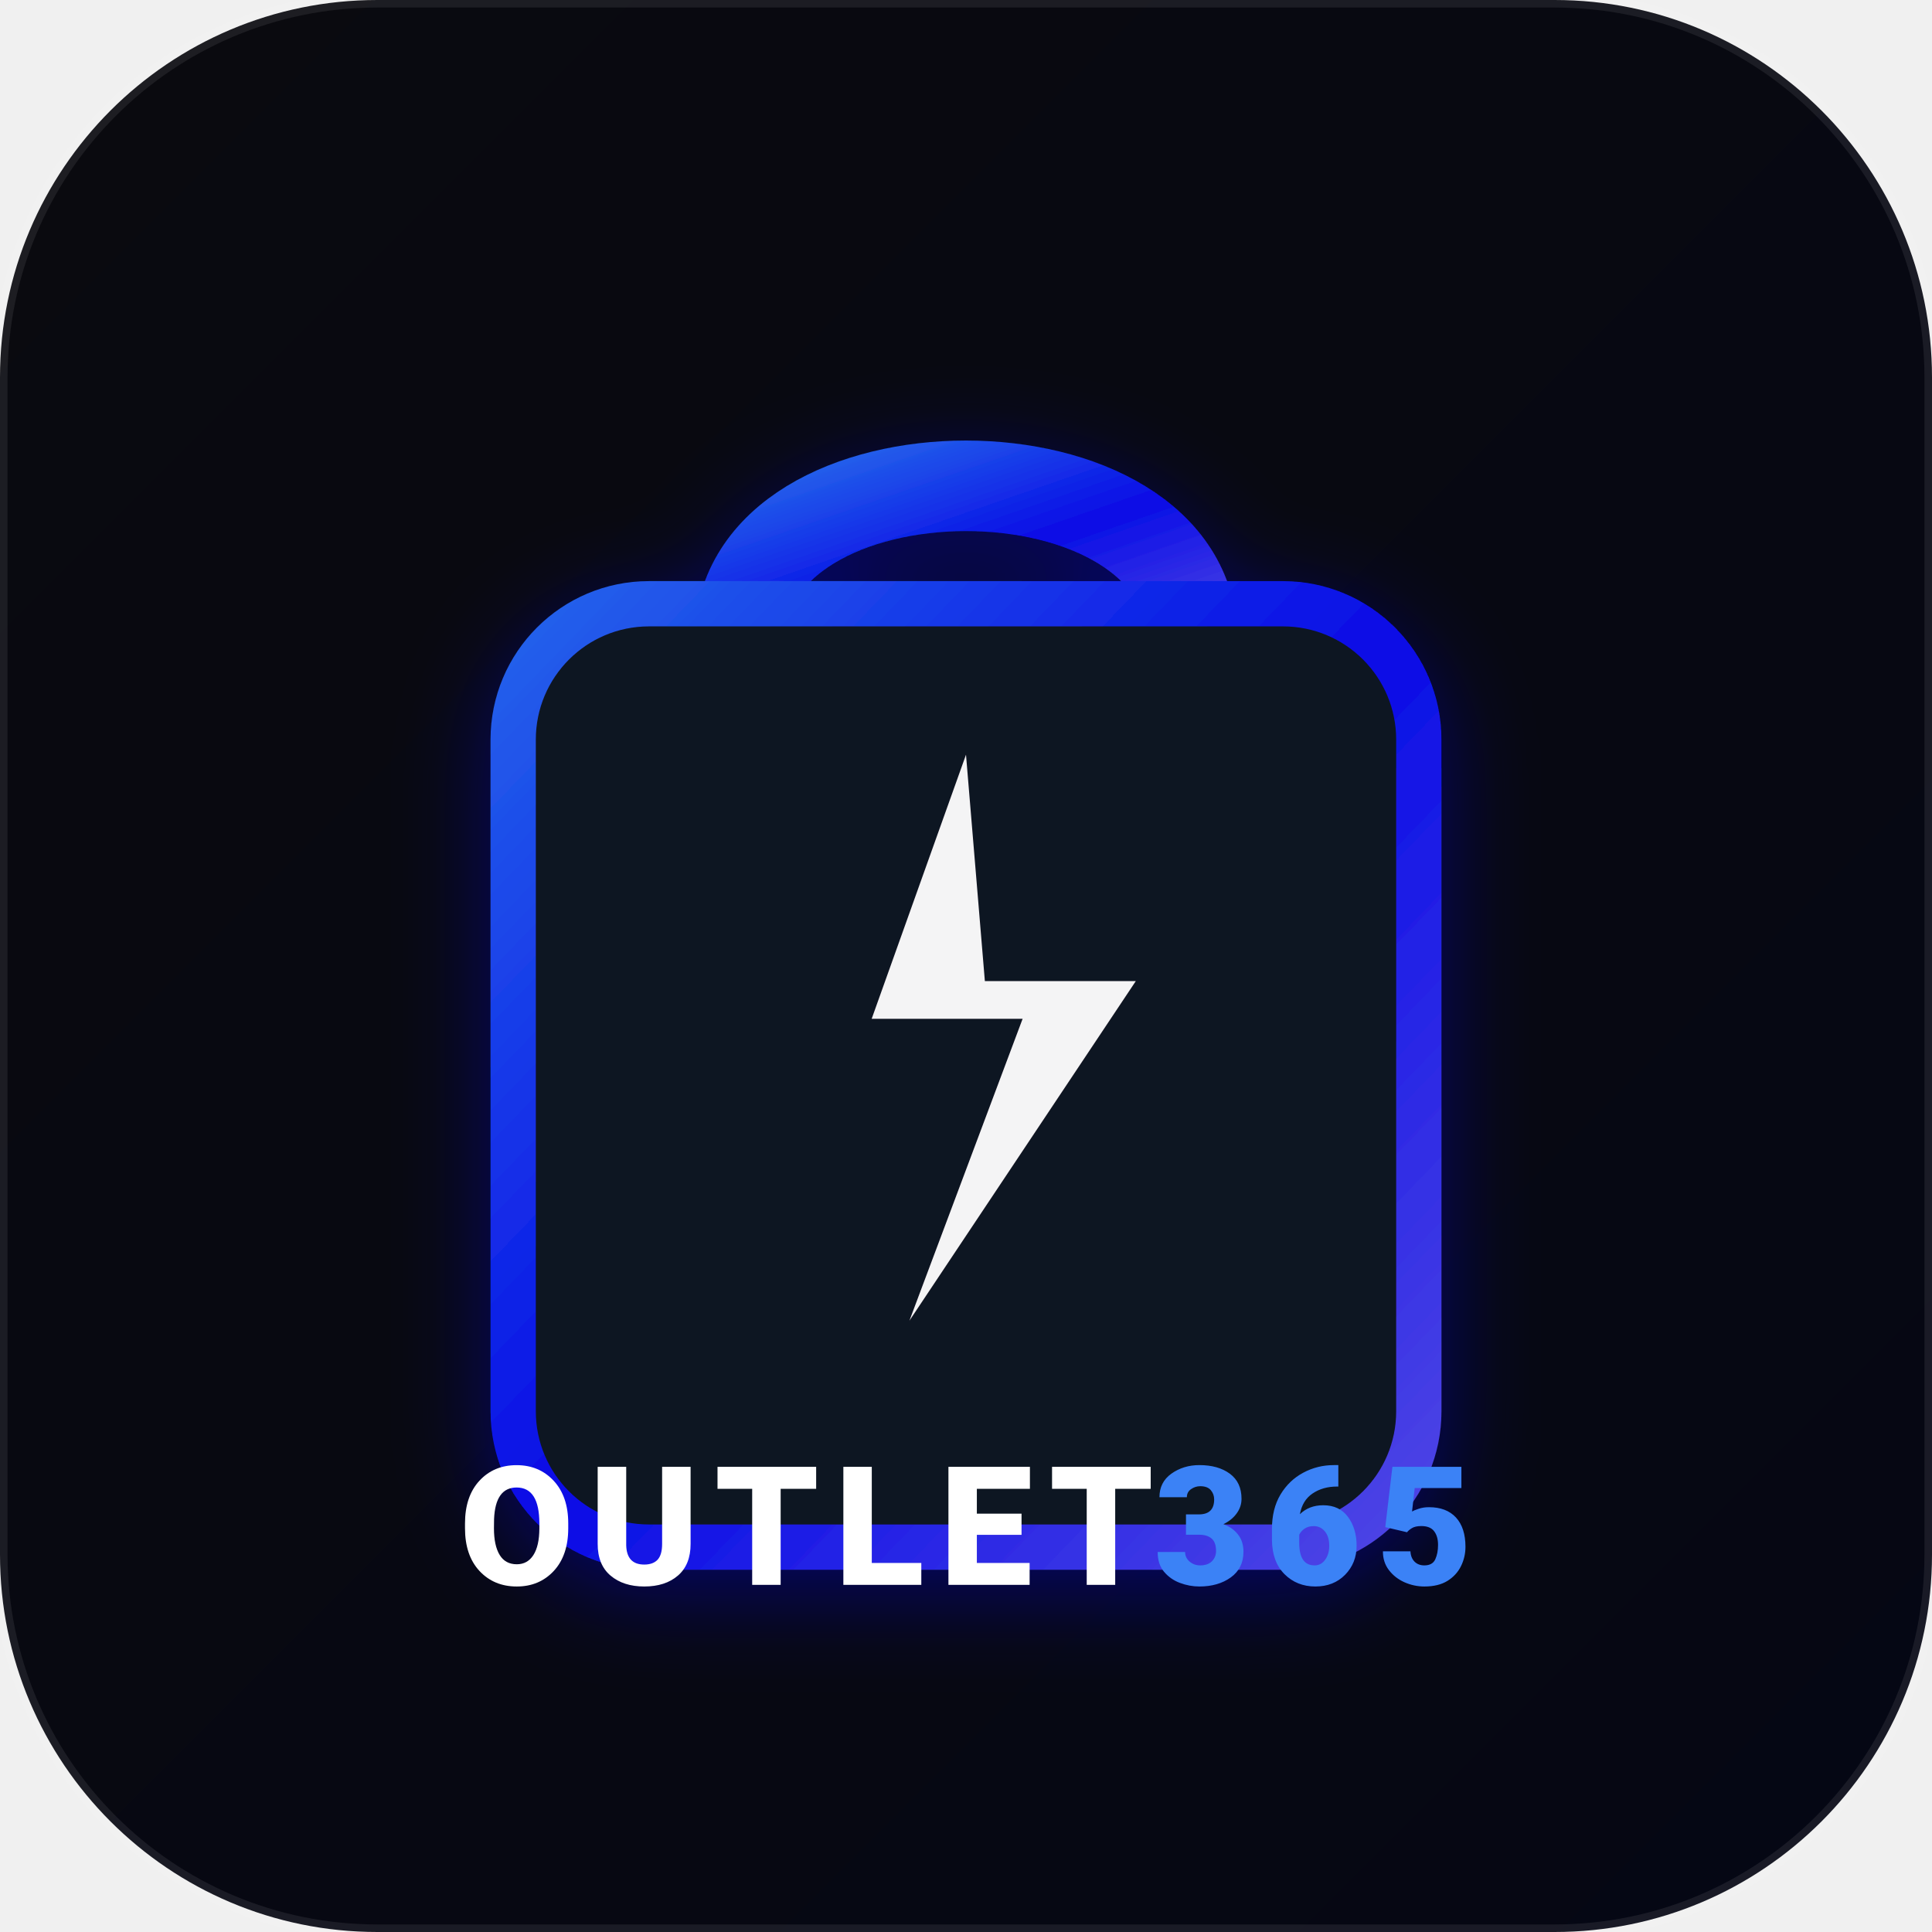
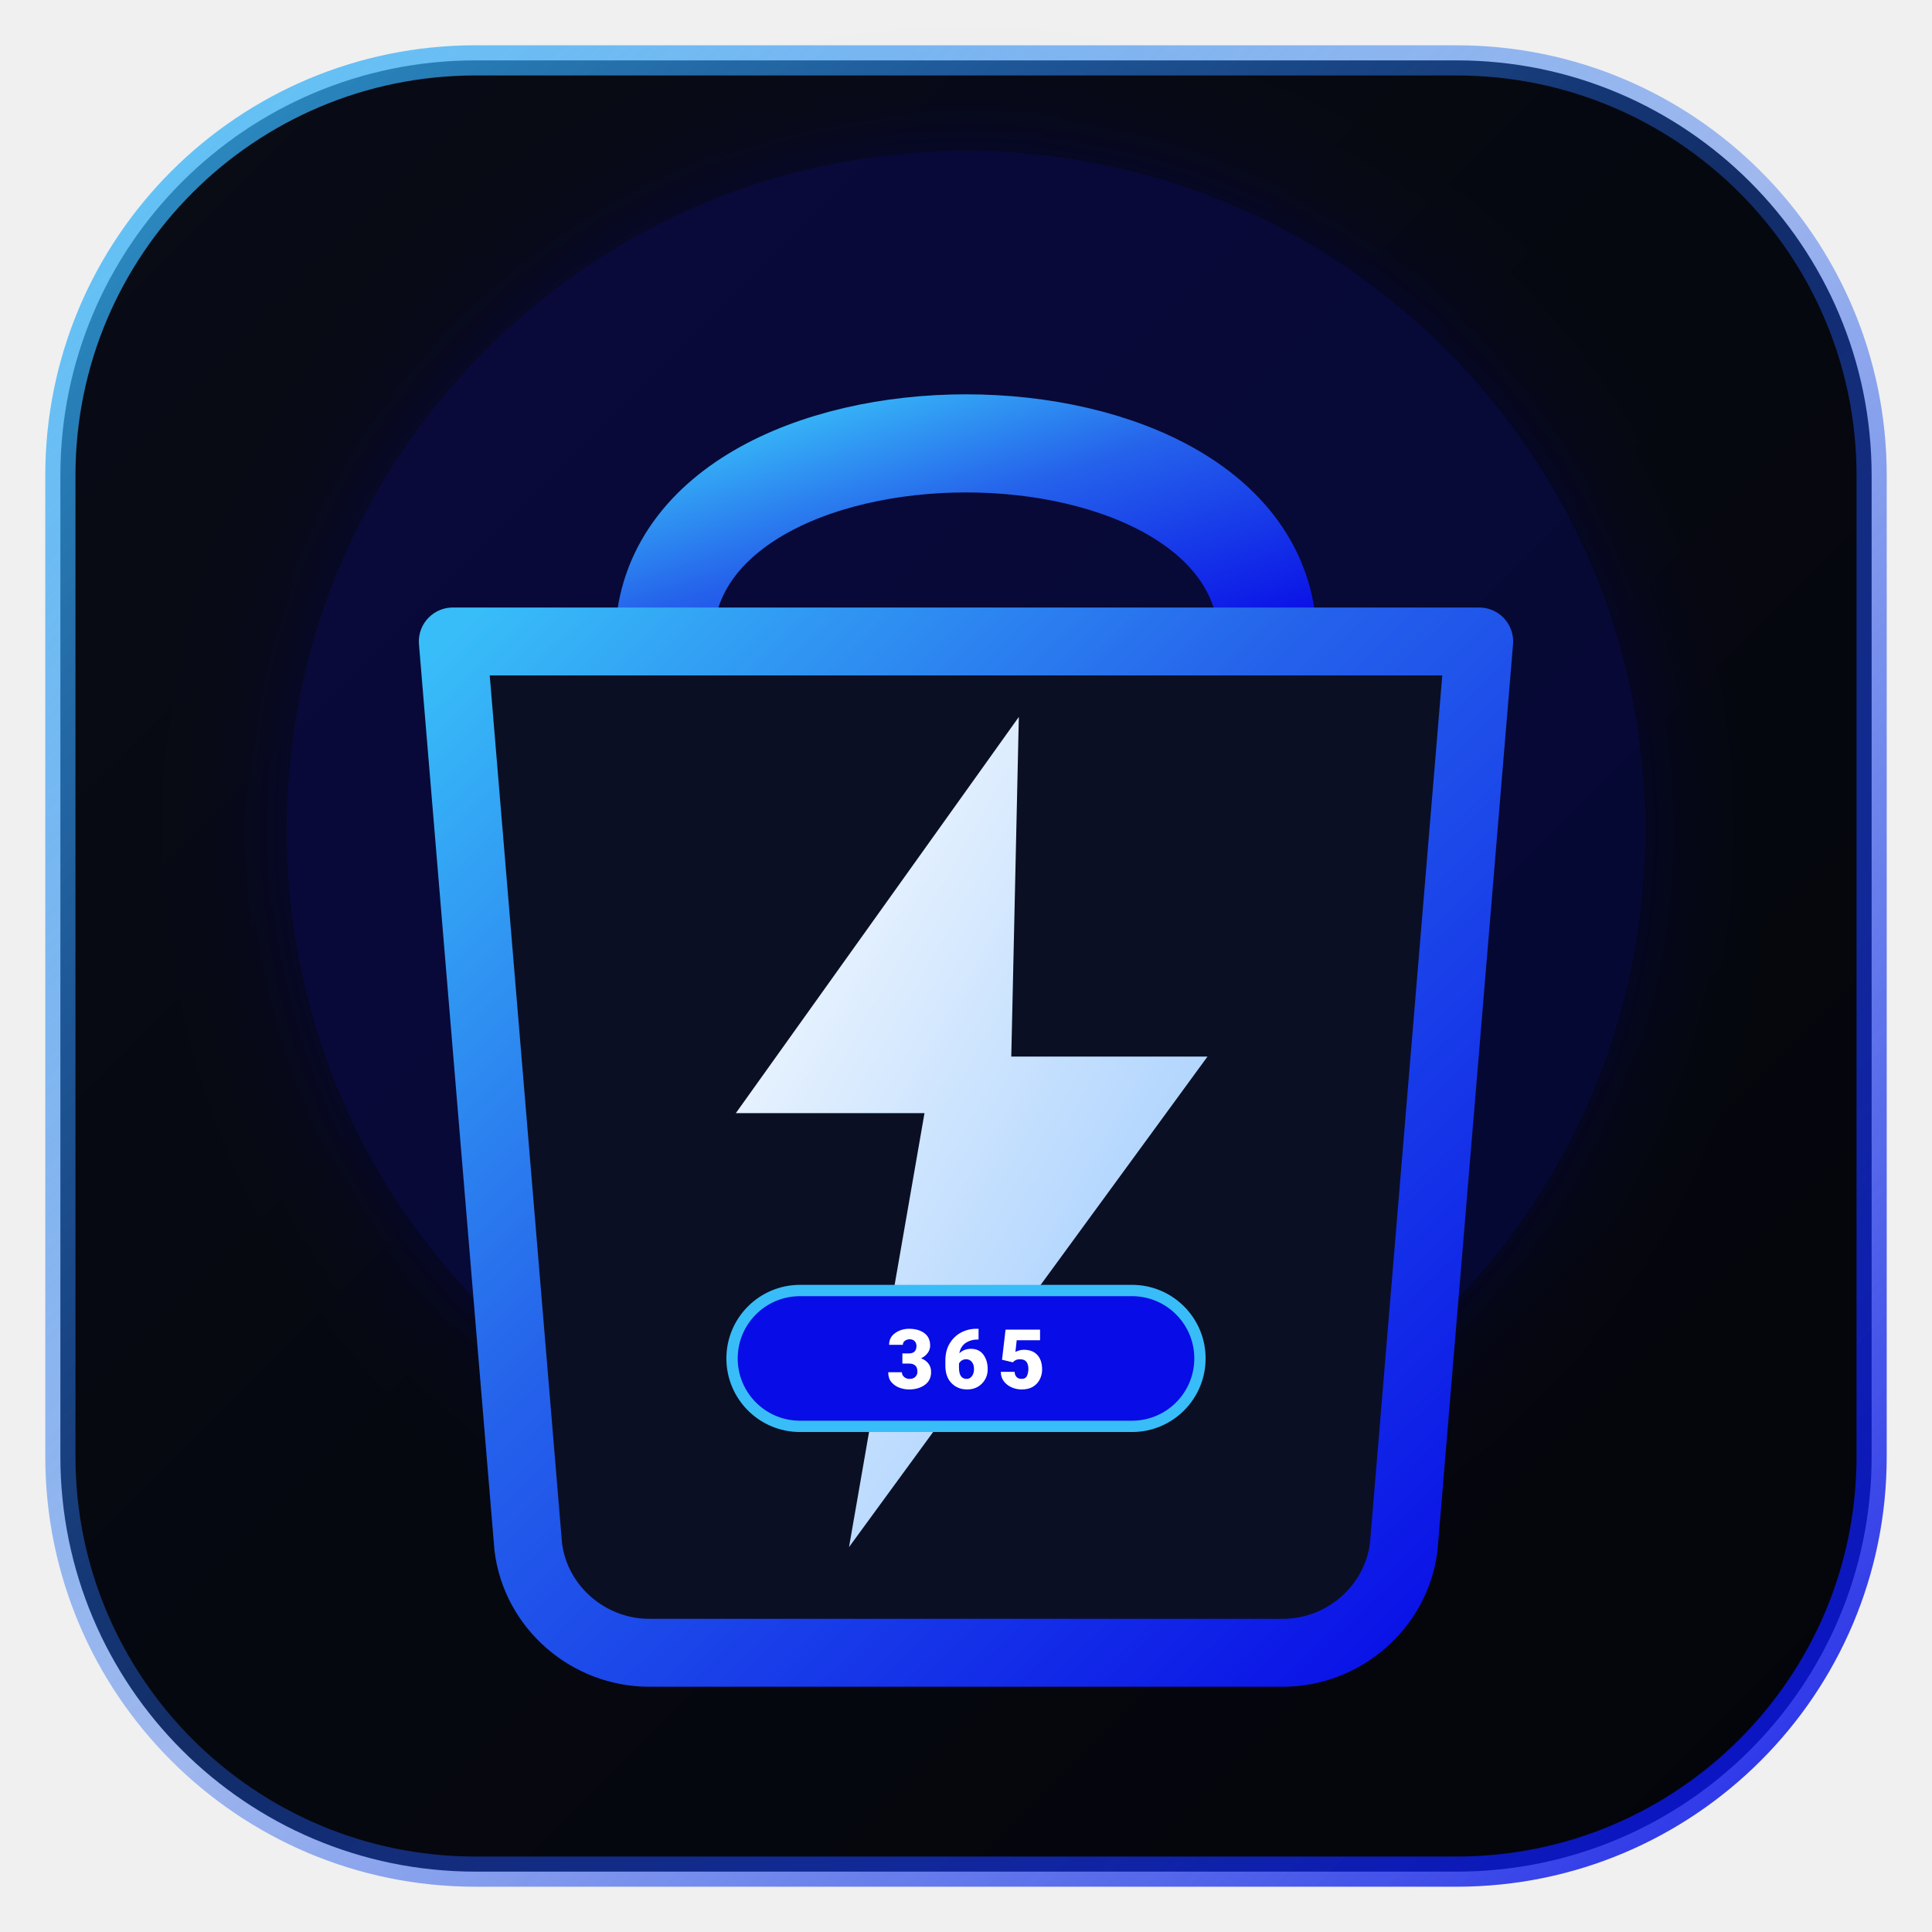
<svg xmlns="http://www.w3.org/2000/svg" viewBox="0 0 512 512" width="512" height="512">
  <defs>
    <linearGradient id="bgGrad" x1="0%" y1="0%" x2="100%" y2="100%">
-       <stop offset="0%" stop-color="#0a0a0f" />
-       <stop offset="100%" stop-color="#050714" />
+       <stop offset="0%" stop-color="#090b16" />
+       <stop offset="50%" stop-color="#060810" />
+       <stop offset="100%" stop-color="#04050a" />
    </linearGradient>
-     <linearGradient id="accentGrad" x1="0%" y1="0%" x2="100%" y2="100%">
-       <stop offset="0%" stop-color="#2563eb" />
-       <stop offset="50%" stop-color="#080ce6" />
-       <stop offset="100%" stop-color="#4f46e5" />
+     <linearGradient id="brandGrad" x1="0%" y1="0%" x2="100%" y2="100%">
+       <stop offset="0%" stop-color="#38bdf8" />
+       <stop offset="40%" stop-color="#2563eb" />
+       <stop offset="100%" stop-color="#080ce6" />
    </linearGradient>
-     <filter id="glow" x="-20%" y="-20%" width="140%" height="140%">
-       <feDropShadow dx="0" dy="6" stdDeviation="12" flood-color="#080ce6" flood-opacity="0.4" />
+     <linearGradient id="accentGlow" x1="0%" y1="0%" x2="100%" y2="100%">
+       <stop offset="0%" stop-color="#ffffff" />
+       <stop offset="100%" stop-color="#93c5fd" />
+     </linearGradient>
+     <linearGradient id="borderGrad" x1="0%" y1="0%" x2="100%" y2="100%">
+       <stop offset="0%" stop-color="#38bdf8" stop-opacity="0.8" />
+       <stop offset="50%" stop-color="#2563eb" stop-opacity="0.4" />
+       <stop offset="100%" stop-color="#080ce6" stop-opacity="0.9" />
+     </linearGradient>
+     <filter id="neonGlow" x="-30%" y="-30%" width="160%" height="160%">
+       <feGaussianBlur stdDeviation="16" result="blur" />
+       <feMerge>
+         <feMergeNode in="blur" />
+         <feMergeNode in="SourceGraphic" />
+       </feMerge>
    </filter>
  </defs>
-   <rect width="512" height="512" rx="100" fill="url(#bgGrad)" />
-   <rect width="512" height="512" rx="100" fill="none" stroke="rgba(255,255,255,0.08)" stroke-width="4" />
-   <g transform="translate(106, 80)" filter="url(#glow)">
-     <path d="M 90 90 C 90 35, 210 35, 210 90" fill="none" stroke="url(#accentGrad)" stroke-width="24" stroke-linecap="round" />
-     <rect x="30" y="80" width="240" height="250" rx="36" fill="#111322" stroke="url(#accentGrad)" stroke-width="12" />
-     <path d="M 150 120 L 125 190 L 165 190 L 135 270 L 195 180 L 155 180 Z" fill="#ffffff" opacity="0.95" />
+   <rect x="16" y="16" width="480" height="480" rx="110" fill="url(#bgGrad)" />
+   <rect x="16" y="16" width="480" height="480" rx="110" fill="none" stroke="url(#borderGrad)" stroke-width="8" />
+   <circle cx="256" cy="220" r="180" fill="#080ce6" opacity="0.18" filter="url(#neonGlow)" />
+   <path d="M 176 170 C 176 100, 336 100, 336 170" fill="none" stroke="url(#brandGrad)" stroke-width="26" stroke-linecap="round" />
+   <path d="M 120 170 L 392 170 L 372 410 C 370 426, 356 438, 340 438 L 172 438 C 156 438, 142 426, 140 410 Z" fill="#0b0f24" stroke="url(#brandGrad)" stroke-width="18" stroke-linejoin="round" />
+   <path d="M 270 190 L 195 295 L 245 295 L 225 410 L 320 280 L 268 280 Z" fill="url(#accentGlow)" />
+   <g transform="translate(256, 360)">
+     <rect x="-62" y="-18" width="124" height="36" rx="18" fill="#080ce6" stroke="#38bdf8" stroke-width="3" />
+     <text x="0" y="8" font-family="-apple-system, BlinkMacSystemFont, 'Segoe UI', Roboto, 'Inter', sans-serif" font-weight="900" font-size="22" fill="#ffffff" text-anchor="middle" letter-spacing="2">365</text>
  </g>
-   <text x="256" y="420" text-anchor="middle" font-family="-apple-system, BlinkMacSystemFont, 'Segoe UI', Roboto, 'Inter', sans-serif" font-weight="900" font-size="44" fill="#ffffff" letter-spacing="4">
-     OUTLET<tspan fill="#3b82f6">365</tspan>
-   </text>
</svg>
